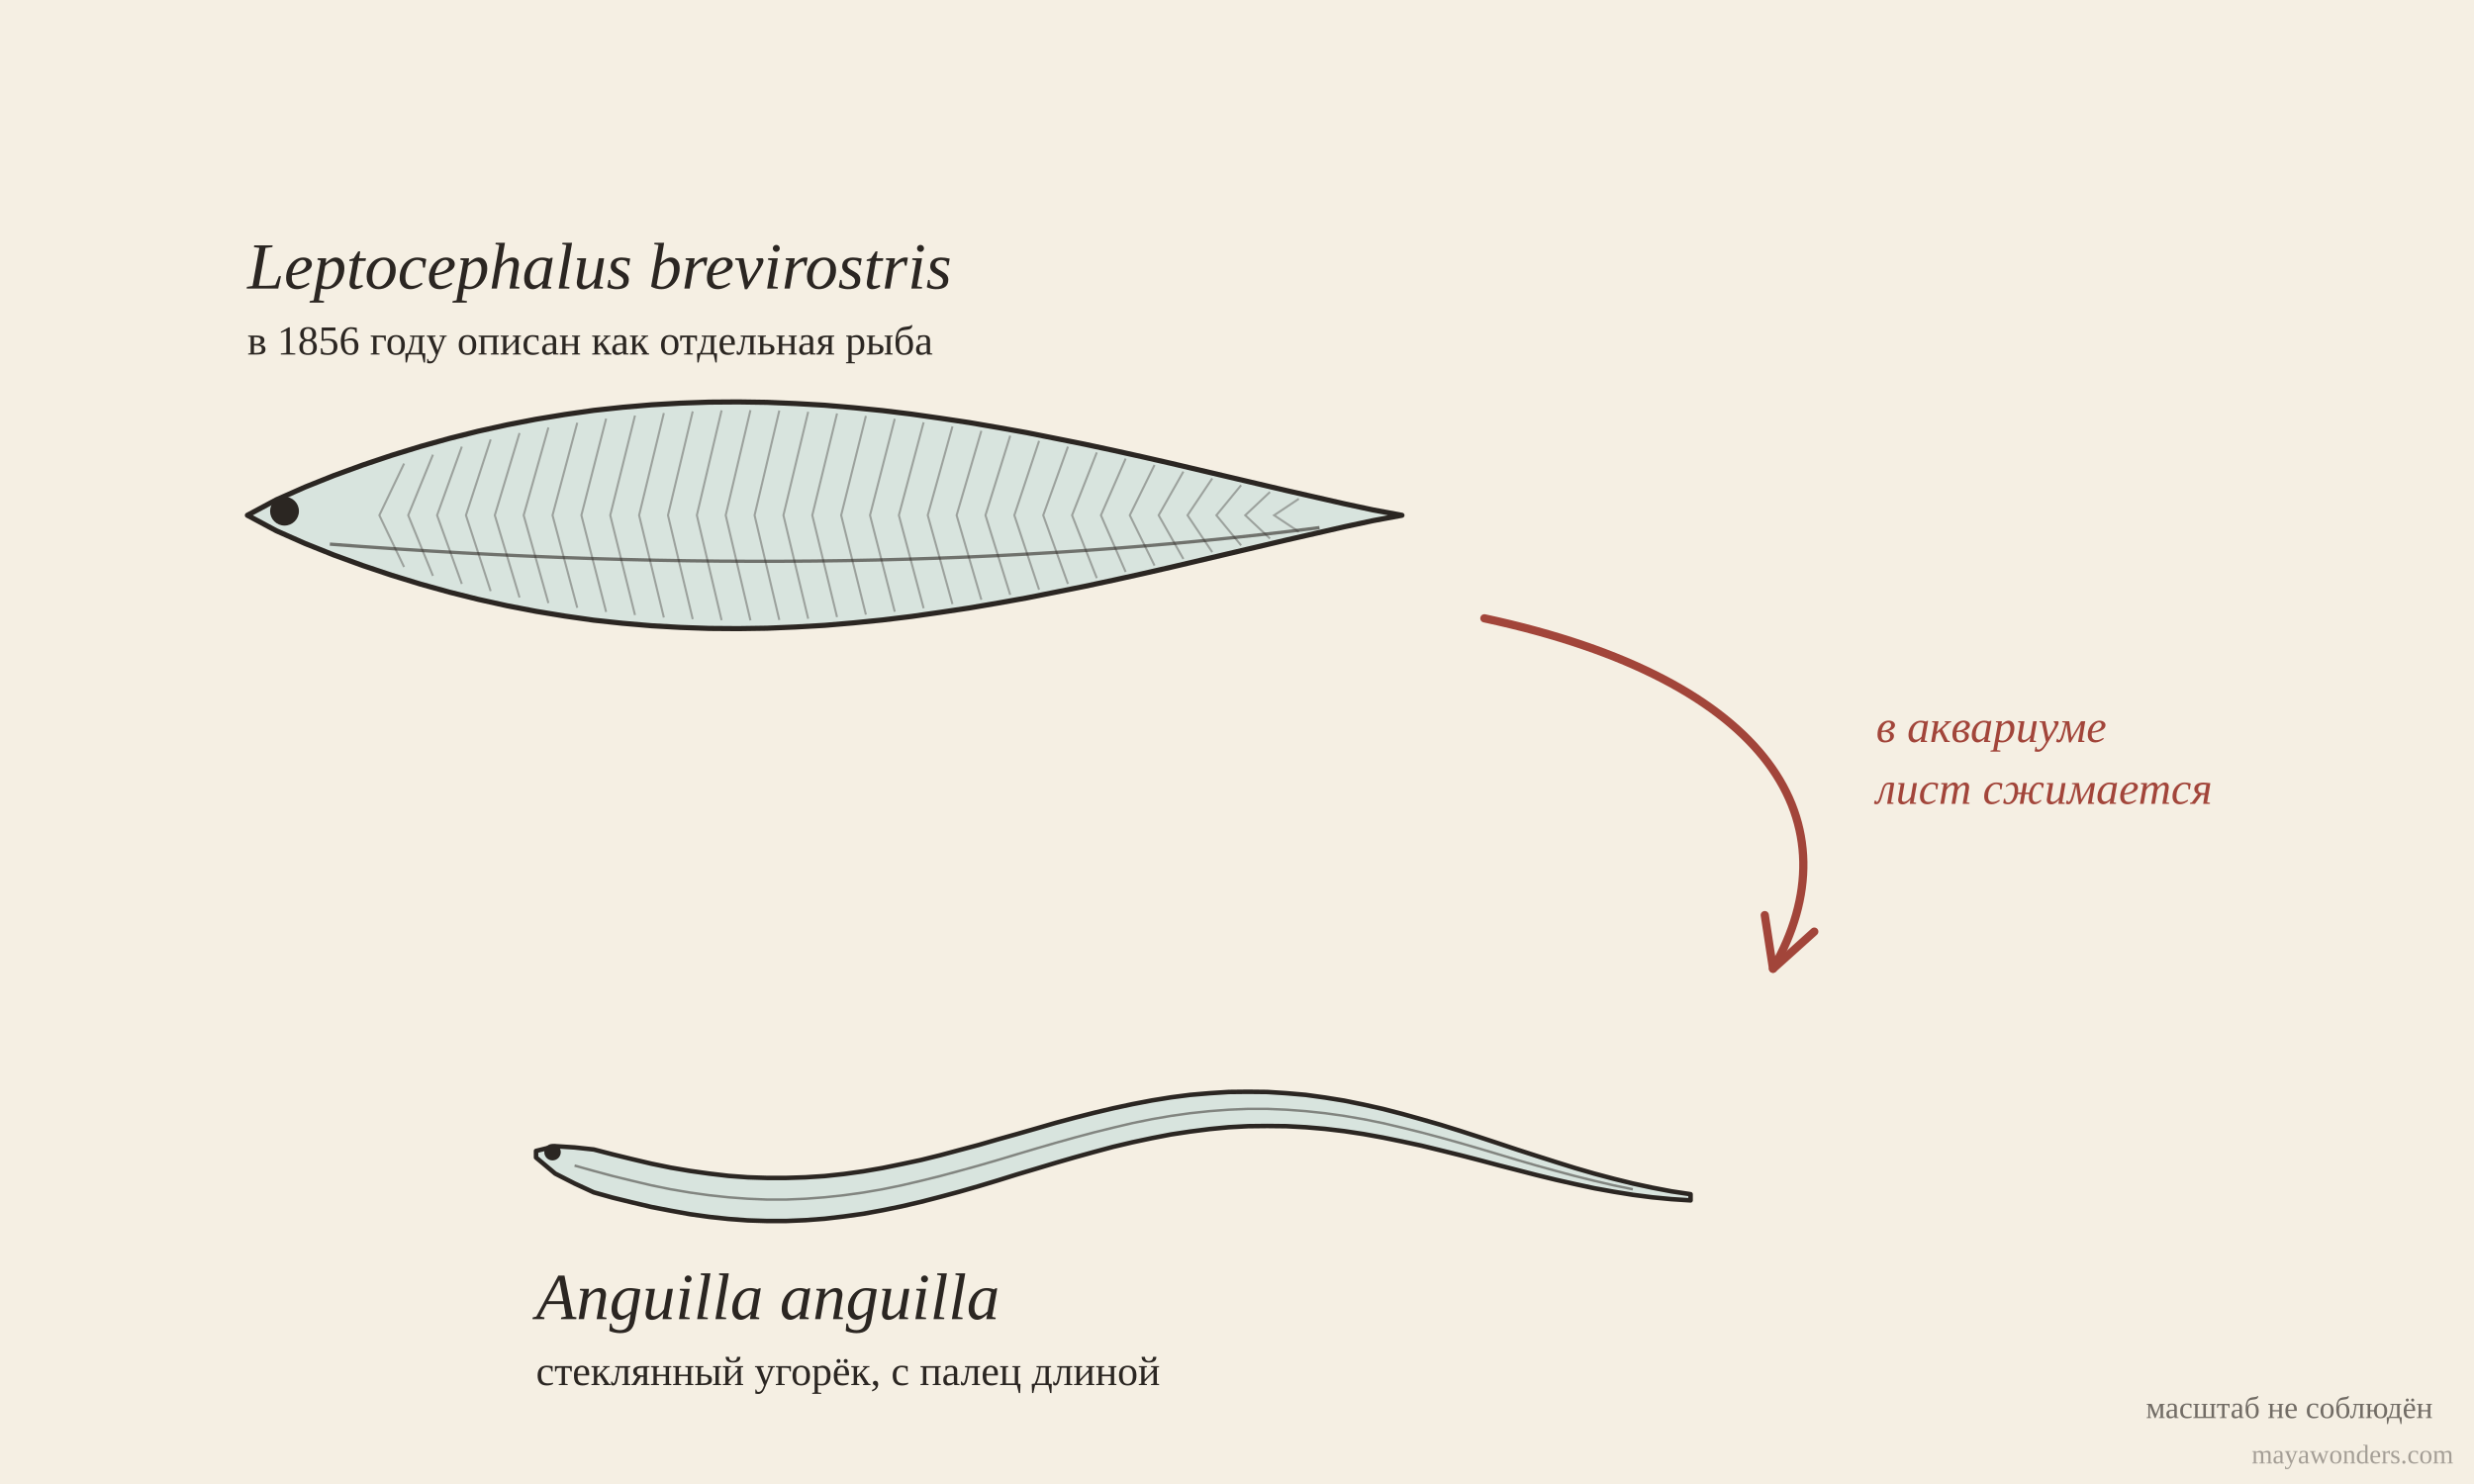
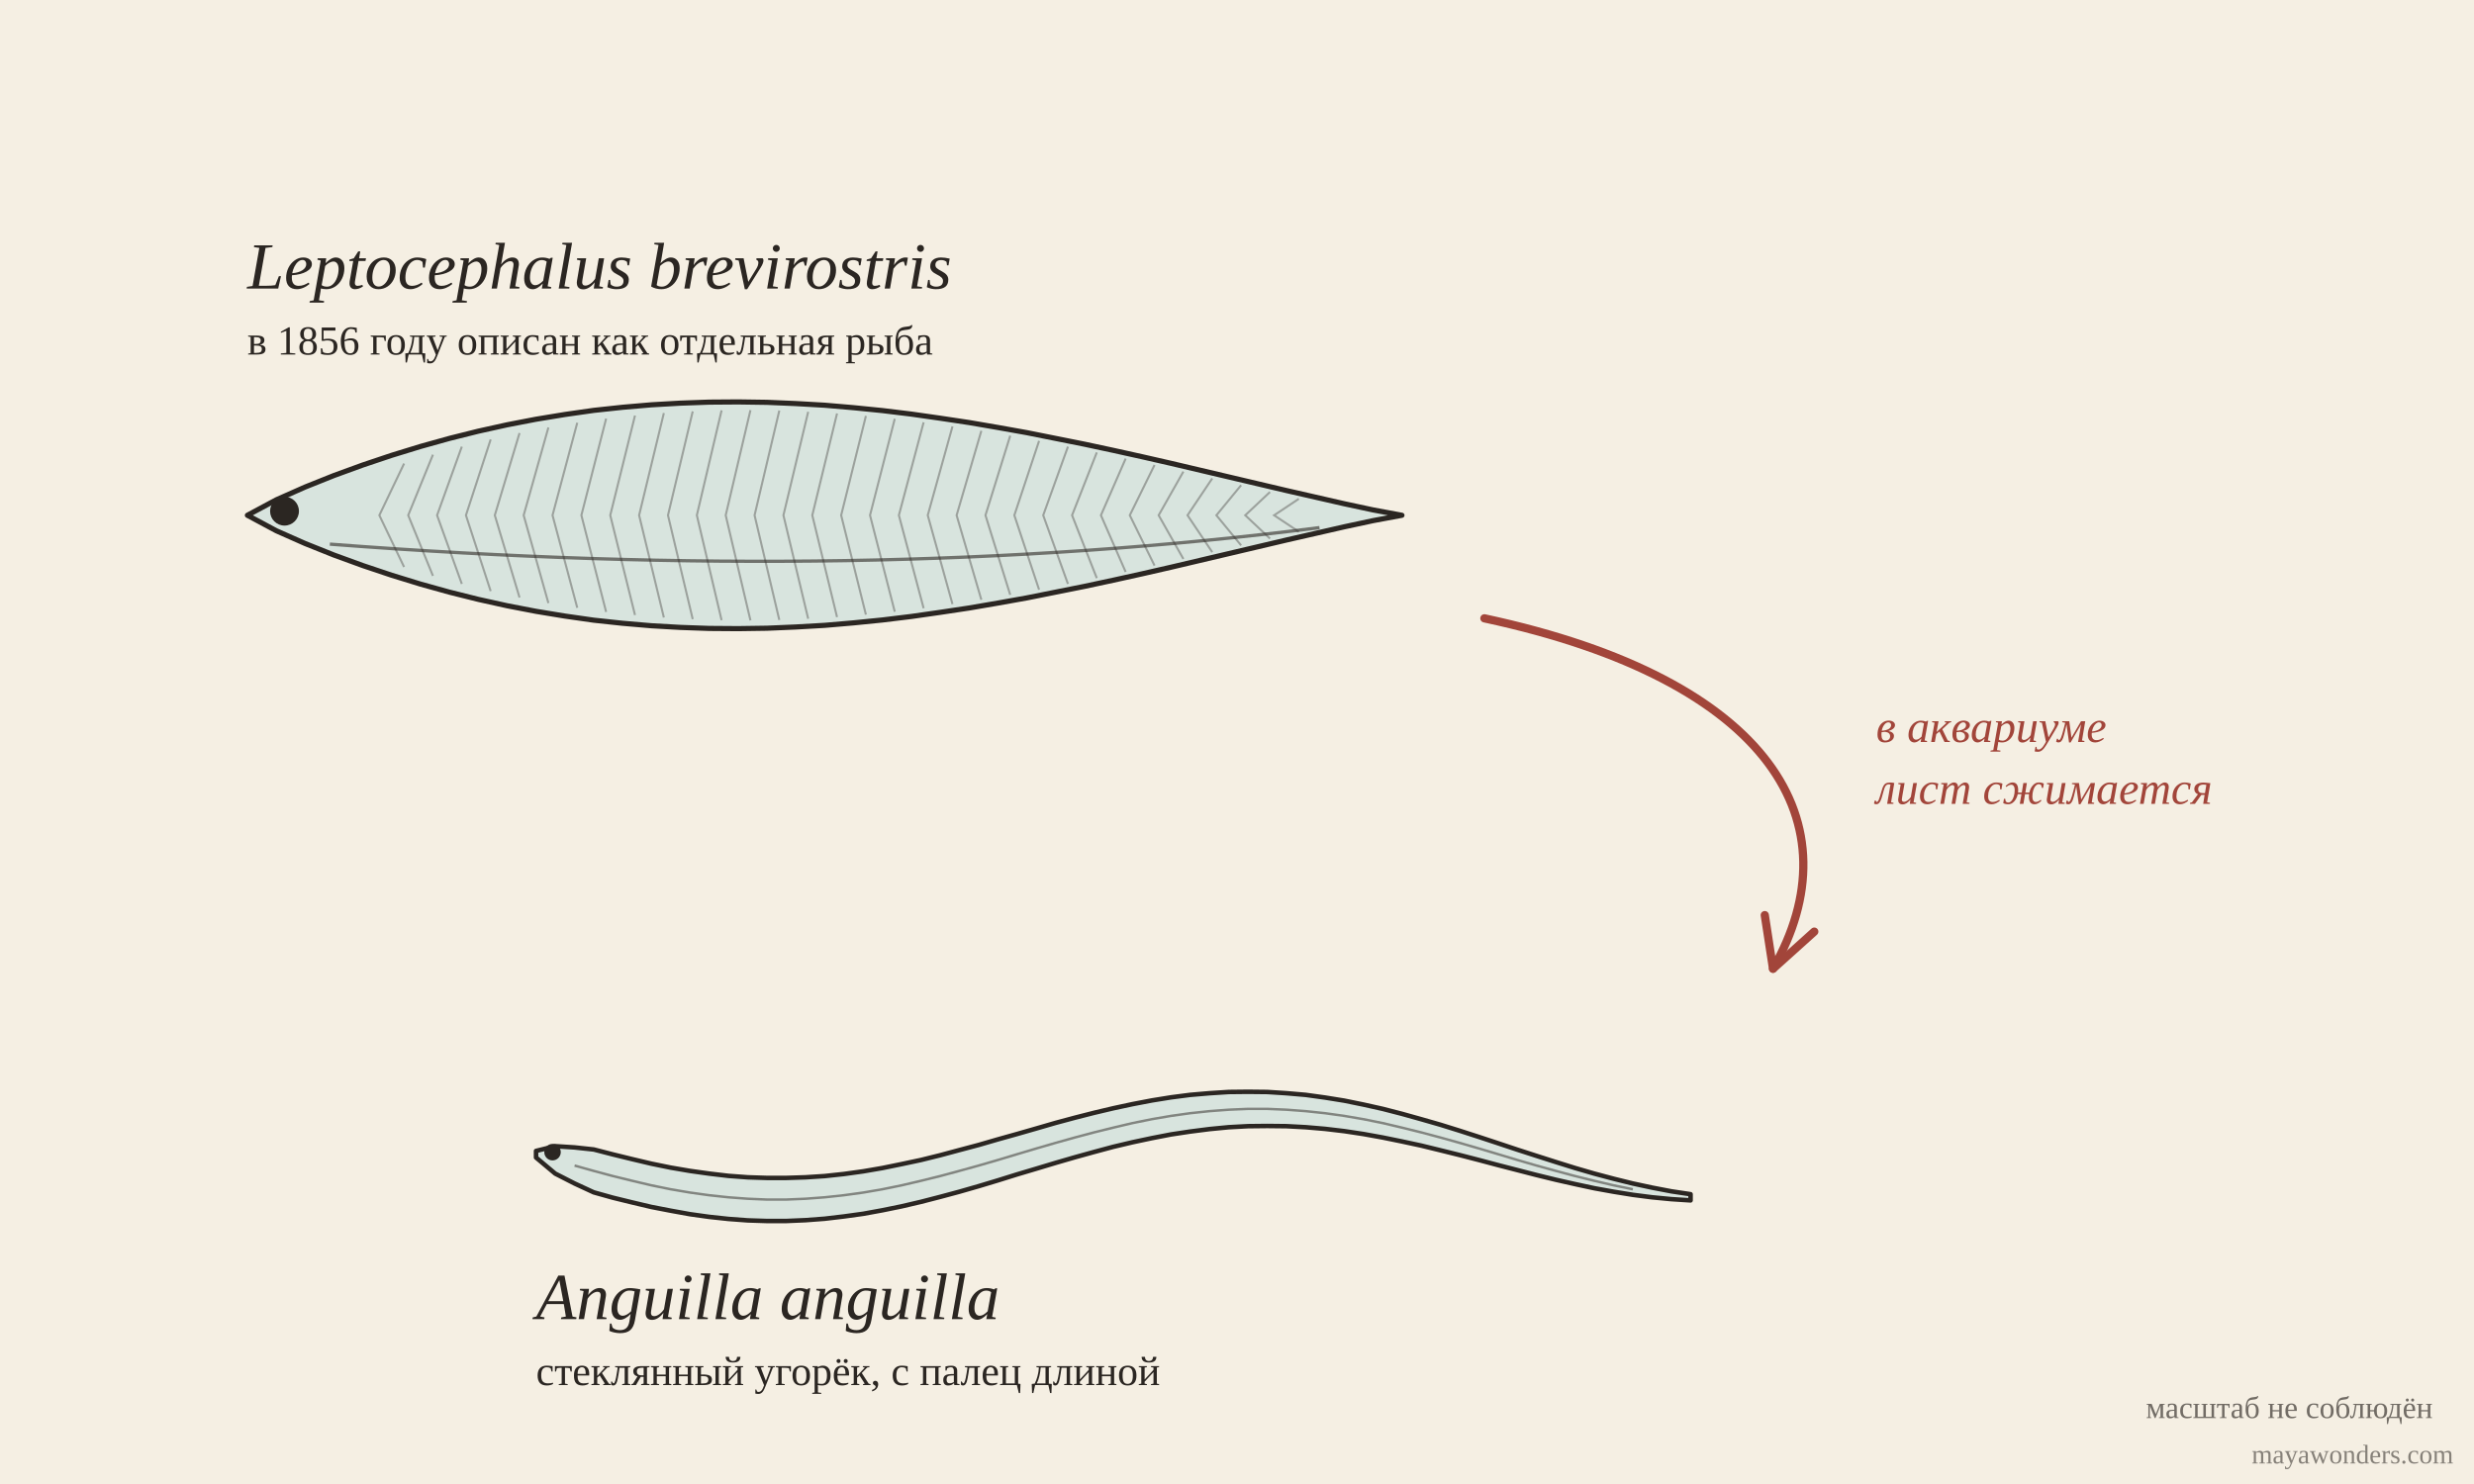
<svg xmlns="http://www.w3.org/2000/svg" viewBox="0 0 1200 720" width="1200" height="720" role="img" aria-label="Личинка угря, прозрачный лист с глазом, и стеклянный угорёк, в которого она превращается">
  <rect width="1200" height="720" fill="#f5efe3" />
  <path d="M 120.0 250.0 L 134.0 242.5 L 148.0 236.3 L 162.0 230.7 L 176.0 225.6 L 190.0 220.9 L 204.0 216.6 L 218.0 212.7 L 232.0 209.2 L 246.0 206.1 L 260.0 203.4 L 274.0 201.1 L 288.0 199.1 L 302.0 197.6 L 316.0 196.4 L 330.0 195.6 L 344.0 195.1 L 358.0 195.0 L 372.0 195.2 L 386.0 195.8 L 400.0 196.6 L 414.0 197.8 L 428.0 199.2 L 442.0 200.9 L 456.0 202.9 L 470.0 205.0 L 484.0 207.4 L 498.0 209.9 L 512.0 212.7 L 526.0 215.5 L 540.0 218.5 L 554.0 221.6 L 568.0 224.8 L 582.0 228.1 L 596.0 231.4 L 610.0 234.7 L 624.0 238.0 L 638.0 241.2 L 652.0 244.4 L 666.0 247.4 L 680.0 250.0 L 680.0 250.0 L 666.0 252.6 L 652.0 255.6 L 638.0 258.8 L 624.0 262.0 L 610.0 265.3 L 596.0 268.6 L 582.0 271.9 L 568.0 275.2 L 554.0 278.4 L 540.0 281.5 L 526.0 284.5 L 512.0 287.3 L 498.0 290.1 L 484.0 292.6 L 470.0 295.0 L 456.0 297.1 L 442.0 299.1 L 428.0 300.8 L 414.0 302.2 L 400.0 303.4 L 386.0 304.2 L 372.0 304.8 L 358.0 305.0 L 344.0 304.9 L 330.0 304.4 L 316.0 303.6 L 302.0 302.4 L 288.0 300.9 L 274.0 298.9 L 260.0 296.6 L 246.0 293.9 L 232.0 290.8 L 218.0 287.3 L 204.0 283.4 L 190.0 279.1 L 176.0 274.4 L 162.0 269.3 L 148.0 263.7 L 134.0 257.5 L 120.0 250.0 Z" fill="#cfe0dc" fill-opacity="0.75" stroke="#2b2622" stroke-width="2.5" stroke-linejoin="round" />
  <path d="M 196.0 224.9 L 184.0 250.0 L 196.0 275.1" fill="none" stroke="#2b2622" stroke-width="1" opacity="0.35" />
  <path d="M 210.0 220.6 L 198.0 250.0 L 210.0 279.4" fill="none" stroke="#2b2622" stroke-width="1" opacity="0.35" />
  <path d="M 224.0 216.7 L 212.0 250.0 L 224.0 283.3" fill="none" stroke="#2b2622" stroke-width="1" opacity="0.35" />
  <path d="M 238.0 213.2 L 226.0 250.0 L 238.0 286.8" fill="none" stroke="#2b2622" stroke-width="1" opacity="0.35" />
  <path d="M 252.0 210.1 L 240.0 250.0 L 252.0 289.9" fill="none" stroke="#2b2622" stroke-width="1" opacity="0.35" />
  <path d="M 266.0 207.4 L 254.0 250.0 L 266.0 292.6" fill="none" stroke="#2b2622" stroke-width="1" opacity="0.35" />
  <path d="M 280.0 205.1 L 268.0 250.0 L 280.0 294.9" fill="none" stroke="#2b2622" stroke-width="1" opacity="0.35" />
  <path d="M 294.0 203.1 L 282.0 250.0 L 294.0 296.9" fill="none" stroke="#2b2622" stroke-width="1" opacity="0.35" />
  <path d="M 308.0 201.6 L 296.0 250.0 L 308.0 298.4" fill="none" stroke="#2b2622" stroke-width="1" opacity="0.35" />
  <path d="M 322.0 200.4 L 310.0 250.0 L 322.0 299.6" fill="none" stroke="#2b2622" stroke-width="1" opacity="0.35" />
  <path d="M 336.0 199.6 L 324.0 250.0 L 336.0 300.4" fill="none" stroke="#2b2622" stroke-width="1" opacity="0.35" />
  <path d="M 350.0 199.1 L 338.0 250.0 L 350.0 300.9" fill="none" stroke="#2b2622" stroke-width="1" opacity="0.35" />
  <path d="M 364.0 199.0 L 352.0 250.0 L 364.0 301.0" fill="none" stroke="#2b2622" stroke-width="1" opacity="0.35" />
  <path d="M 378.0 199.2 L 366.0 250.0 L 378.0 300.8" fill="none" stroke="#2b2622" stroke-width="1" opacity="0.35" />
  <path d="M 392.0 199.8 L 380.0 250.0 L 392.0 300.2" fill="none" stroke="#2b2622" stroke-width="1" opacity="0.35" />
  <path d="M 406.0 200.6 L 394.0 250.0 L 406.0 299.4" fill="none" stroke="#2b2622" stroke-width="1" opacity="0.35" />
  <path d="M 420.0 201.8 L 408.0 250.0 L 420.0 298.2" fill="none" stroke="#2b2622" stroke-width="1" opacity="0.35" />
  <path d="M 434.0 203.2 L 422.0 250.0 L 434.0 296.8" fill="none" stroke="#2b2622" stroke-width="1" opacity="0.35" />
  <path d="M 448.0 204.9 L 436.0 250.0 L 448.0 295.1" fill="none" stroke="#2b2622" stroke-width="1" opacity="0.35" />
  <path d="M 462.0 206.9 L 450.0 250.0 L 462.0 293.1" fill="none" stroke="#2b2622" stroke-width="1" opacity="0.35" />
  <path d="M 476.0 209.0 L 464.0 250.0 L 476.0 291.0" fill="none" stroke="#2b2622" stroke-width="1" opacity="0.35" />
  <path d="M 490.0 211.4 L 478.0 250.0 L 490.0 288.6" fill="none" stroke="#2b2622" stroke-width="1" opacity="0.35" />
  <path d="M 504.0 213.9 L 492.0 250.0 L 504.0 286.1" fill="none" stroke="#2b2622" stroke-width="1" opacity="0.35" />
  <path d="M 518.0 216.7 L 506.0 250.0 L 518.0 283.3" fill="none" stroke="#2b2622" stroke-width="1" opacity="0.35" />
  <path d="M 532.0 219.5 L 520.0 250.0 L 532.0 280.5" fill="none" stroke="#2b2622" stroke-width="1" opacity="0.35" />
  <path d="M 546.0 222.5 L 534.0 250.0 L 546.0 277.5" fill="none" stroke="#2b2622" stroke-width="1" opacity="0.35" />
  <path d="M 560.0 225.6 L 548.0 250.0 L 560.0 274.4" fill="none" stroke="#2b2622" stroke-width="1" opacity="0.35" />
  <path d="M 574.0 228.8 L 562.0 250.0 L 574.0 271.2" fill="none" stroke="#2b2622" stroke-width="1" opacity="0.35" />
  <path d="M 588.0 232.1 L 576.0 250.0 L 588.0 267.9" fill="none" stroke="#2b2622" stroke-width="1" opacity="0.35" />
  <path d="M 602.0 235.4 L 590.0 250.0 L 602.0 264.6" fill="none" stroke="#2b2622" stroke-width="1" opacity="0.35" />
  <path d="M 616.0 238.7 L 604.0 250.0 L 616.0 261.3" fill="none" stroke="#2b2622" stroke-width="1" opacity="0.35" />
  <path d="M 630.0 242.0 L 618.0 250.0 L 630.0 258.0" fill="none" stroke="#2b2622" stroke-width="1" opacity="0.35" />
  <path d="M 160 264 Q 420 284 640 256" fill="none" stroke="#2b2622" stroke-width="1.6" opacity="0.6" />
  <circle cx="138" cy="248" r="7" fill="#2b2622" />
  <text x="120" y="140" font-family="Georgia, 'Times New Roman', serif" font-size="32" font-style="italic" fill="#2b2622">Leptocephalus brevirostris</text>
  <text x="120" y="172" font-family="Georgia, 'Times New Roman', serif" font-size="20" fill="#2b2622">в 1856 году описан как отдельная рыба</text>
  <path d="M 720 300 C 860 330 900 400 860 470" fill="none" stroke="#a2453a" stroke-width="4" stroke-linecap="round" />
  <path d="M 860 470 l -4 -26 m 4 26 l 20 -18" fill="none" stroke="#a2453a" stroke-width="4" stroke-linecap="round" />
  <text x="910" y="360" font-family="Georgia, 'Times New Roman', serif" font-size="22" font-style="italic" fill="#a2453a">в аквариуме</text>
  <text x="910" y="390" font-family="Georgia, 'Times New Roman', serif" font-size="22" font-style="italic" fill="#a2453a">лист сжимается</text>
  <path d="M 260.0 558.4 L 269.3 556.1 L 278.7 556.7 L 288.0 557.7 L 297.3 560.1 L 306.7 562.4 L 316.0 564.6 L 325.3 566.5 L 334.7 568.1 L 344.0 569.4 L 353.3 570.5 L 362.7 571.2 L 372.0 571.5 L 381.3 571.5 L 390.7 571.2 L 400.0 570.6 L 409.3 569.6 L 418.7 568.3 L 428.0 566.7 L 437.3 564.8 L 446.7 562.8 L 456.0 560.5 L 465.3 558.0 L 474.7 555.5 L 484.0 552.8 L 493.3 550.2 L 502.7 547.5 L 512.0 544.8 L 521.3 542.3 L 530.7 539.9 L 540.0 537.7 L 549.3 535.7 L 558.7 533.9 L 568.0 532.4 L 577.3 531.2 L 586.7 530.4 L 596.0 529.8 L 605.3 529.7 L 614.7 529.8 L 624.0 530.4 L 633.3 531.2 L 642.7 532.5 L 652.0 534.0 L 661.3 535.9 L 670.7 538.0 L 680.0 540.4 L 689.3 543.0 L 698.7 545.7 L 708.0 548.6 L 717.3 551.6 L 726.7 554.7 L 736.0 557.8 L 745.3 560.8 L 754.7 563.8 L 764.0 566.7 L 773.3 569.4 L 782.7 571.9 L 792.0 574.2 L 801.3 576.2 L 810.7 578.0 L 820.0 579.4 L 820.0 582.4 L 810.7 581.8 L 801.3 580.9 L 792.0 579.7 L 782.7 578.2 L 773.3 576.5 L 764.0 574.5 L 754.7 572.4 L 745.3 570.1 L 736.0 567.7 L 726.7 565.3 L 717.3 562.8 L 708.0 560.4 L 698.7 558.1 L 689.3 555.8 L 680.0 553.8 L 670.7 551.9 L 661.3 550.2 L 652.0 548.8 L 642.7 547.7 L 633.3 546.9 L 624.0 546.4 L 614.7 546.3 L 605.3 546.4 L 596.0 546.9 L 586.7 547.8 L 577.3 549.0 L 568.0 550.4 L 558.7 552.2 L 549.3 554.2 L 540.0 556.4 L 530.7 558.9 L 521.3 561.5 L 512.0 564.2 L 502.7 567.0 L 493.3 569.8 L 484.0 572.7 L 474.7 575.5 L 465.3 578.2 L 456.0 580.7 L 446.7 583.1 L 437.3 585.3 L 428.0 587.2 L 418.7 588.9 L 409.3 590.2 L 400.0 591.3 L 390.7 592.0 L 381.3 592.4 L 372.0 592.4 L 362.7 592.1 L 353.3 591.4 L 344.0 590.4 L 334.7 589.1 L 325.3 587.4 L 316.0 585.6 L 306.7 583.4 L 297.3 581.1 L 288.0 578.5 L 278.7 574.2 L 269.3 569.4 L 260.0 561.6 Z" fill="#cfe0dc" fill-opacity="0.75" stroke="#2b2622" stroke-width="2.2" stroke-linejoin="round" />
  <path d="M 278.7 565.5 L 288.0 568.1 L 297.3 570.6 L 306.7 572.9 L 316.0 575.1 L 325.3 577.0 L 334.7 578.6 L 344.0 579.9 L 353.3 580.9 L 362.7 581.6 L 372.0 582.0 L 381.3 582.0 L 390.7 581.6 L 400.0 580.9 L 409.3 579.9 L 418.7 578.6 L 428.0 577.0 L 437.3 575.1 L 446.7 572.9 L 456.0 570.6 L 465.3 568.1 L 474.7 565.5 L 484.0 562.8 L 493.3 560.0 L 502.7 557.2 L 512.0 554.5 L 521.3 551.9 L 530.7 549.4 L 540.0 547.1 L 549.3 544.9 L 558.7 543.0 L 568.0 541.4 L 577.3 540.1 L 586.7 539.1 L 596.0 538.4 L 605.3 538.0 L 614.7 538.0 L 624.0 538.4 L 633.3 539.1 L 642.7 540.1 L 652.0 541.4 L 661.3 543.0 L 670.7 544.9 L 680.0 547.1 L 689.3 549.4 L 698.7 551.9 L 708.0 554.5 L 717.3 557.2 L 726.7 560.0 L 736.0 562.8 L 745.3 565.5 L 754.7 568.1 L 764.0 570.6 L 773.3 572.9 L 782.7 575.1 L 792.0 577.0" fill="none" stroke="#2b2622" stroke-width="1.2" opacity="0.5" />
  <circle cx="268" cy="559" r="4" fill="#2b2622" />
  <text x="260" y="640" font-family="Georgia, 'Times New Roman', serif" font-size="32" font-style="italic" fill="#2b2622">Anguilla anguilla</text>
  <text x="260" y="672" font-family="Georgia, 'Times New Roman', serif" font-size="20" fill="#2b2622">стеклянный угорёк, с палец длиной</text>
  <text x="1180" y="688" text-anchor="end" font-family="Georgia, 'Times New Roman', serif" font-size="15" fill="#2b2622" opacity="0.65">масштаб не соблюдён</text>
-   <text x="1190" y="710" text-anchor="end" font-family="Georgia, 'Times New Roman', serif" font-size="13" fill="#2b2622" opacity="0.4">mayawonders.com</text>
+   <text x="1190" y="710" text-anchor="end" font-family="Georgia, 'Times New Roman', serif" font-size="13" fill="#2b2622" opacity="0.55">mayawonders.com</text>
</svg>
